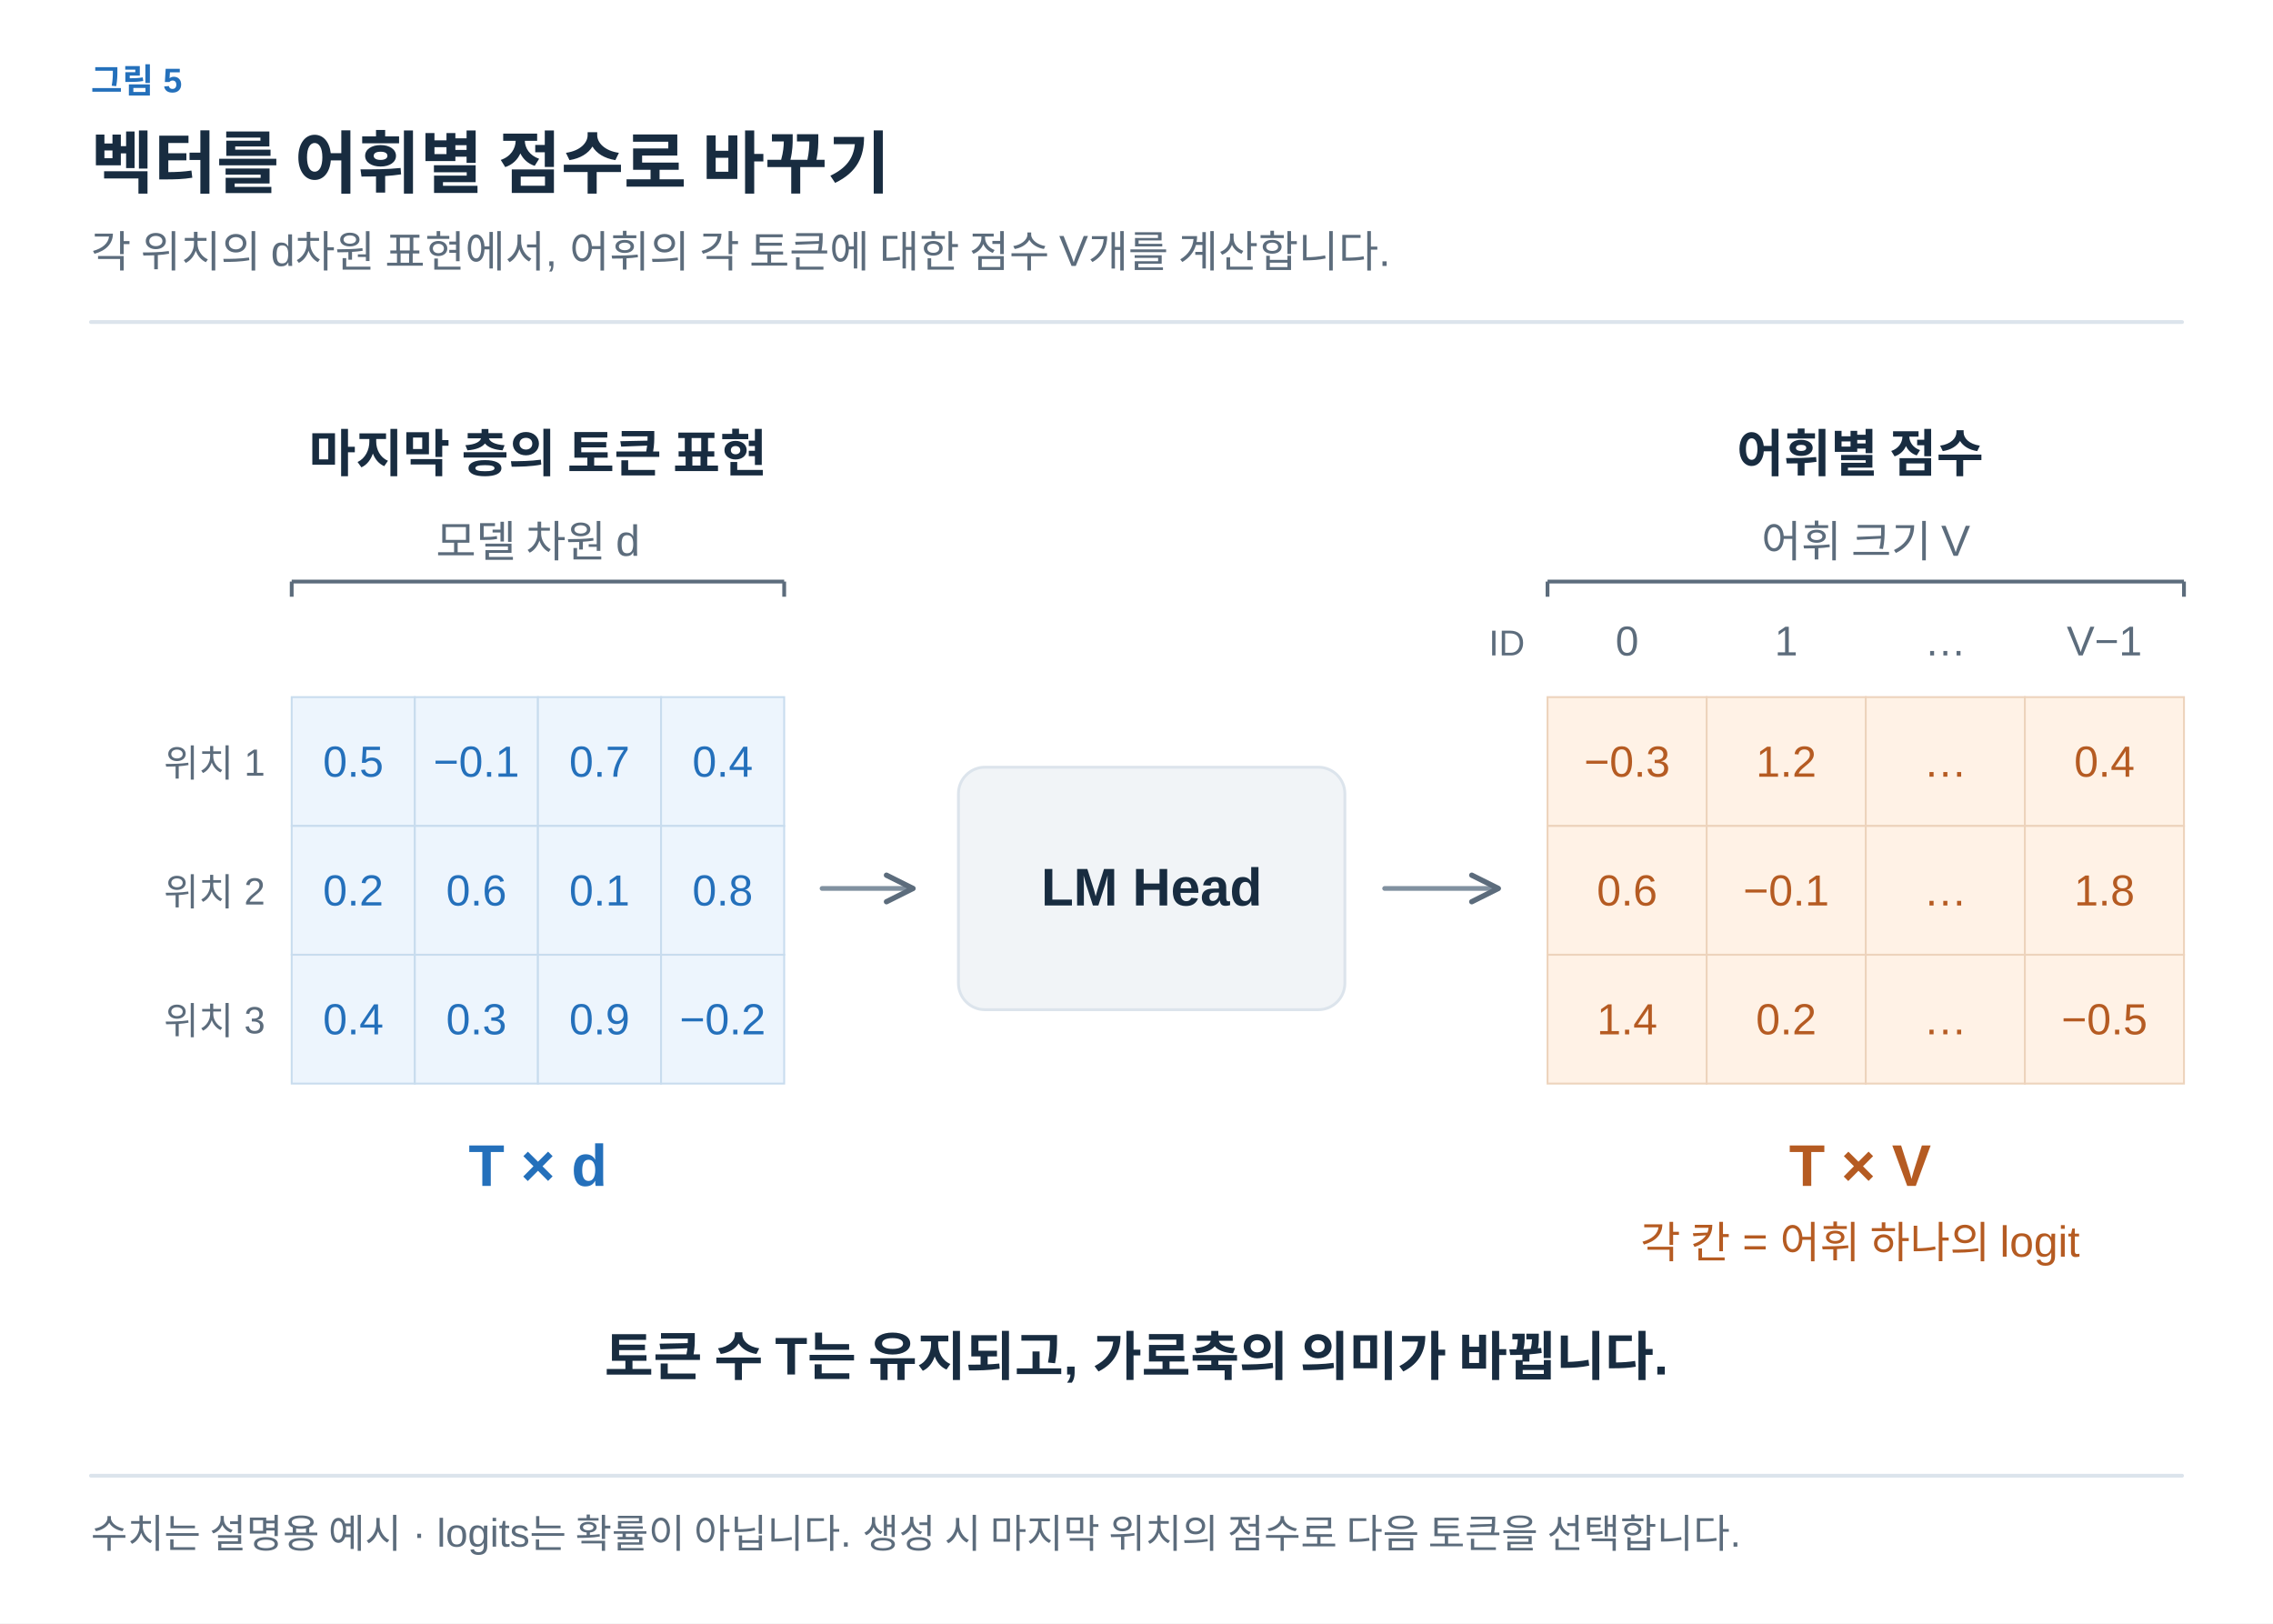
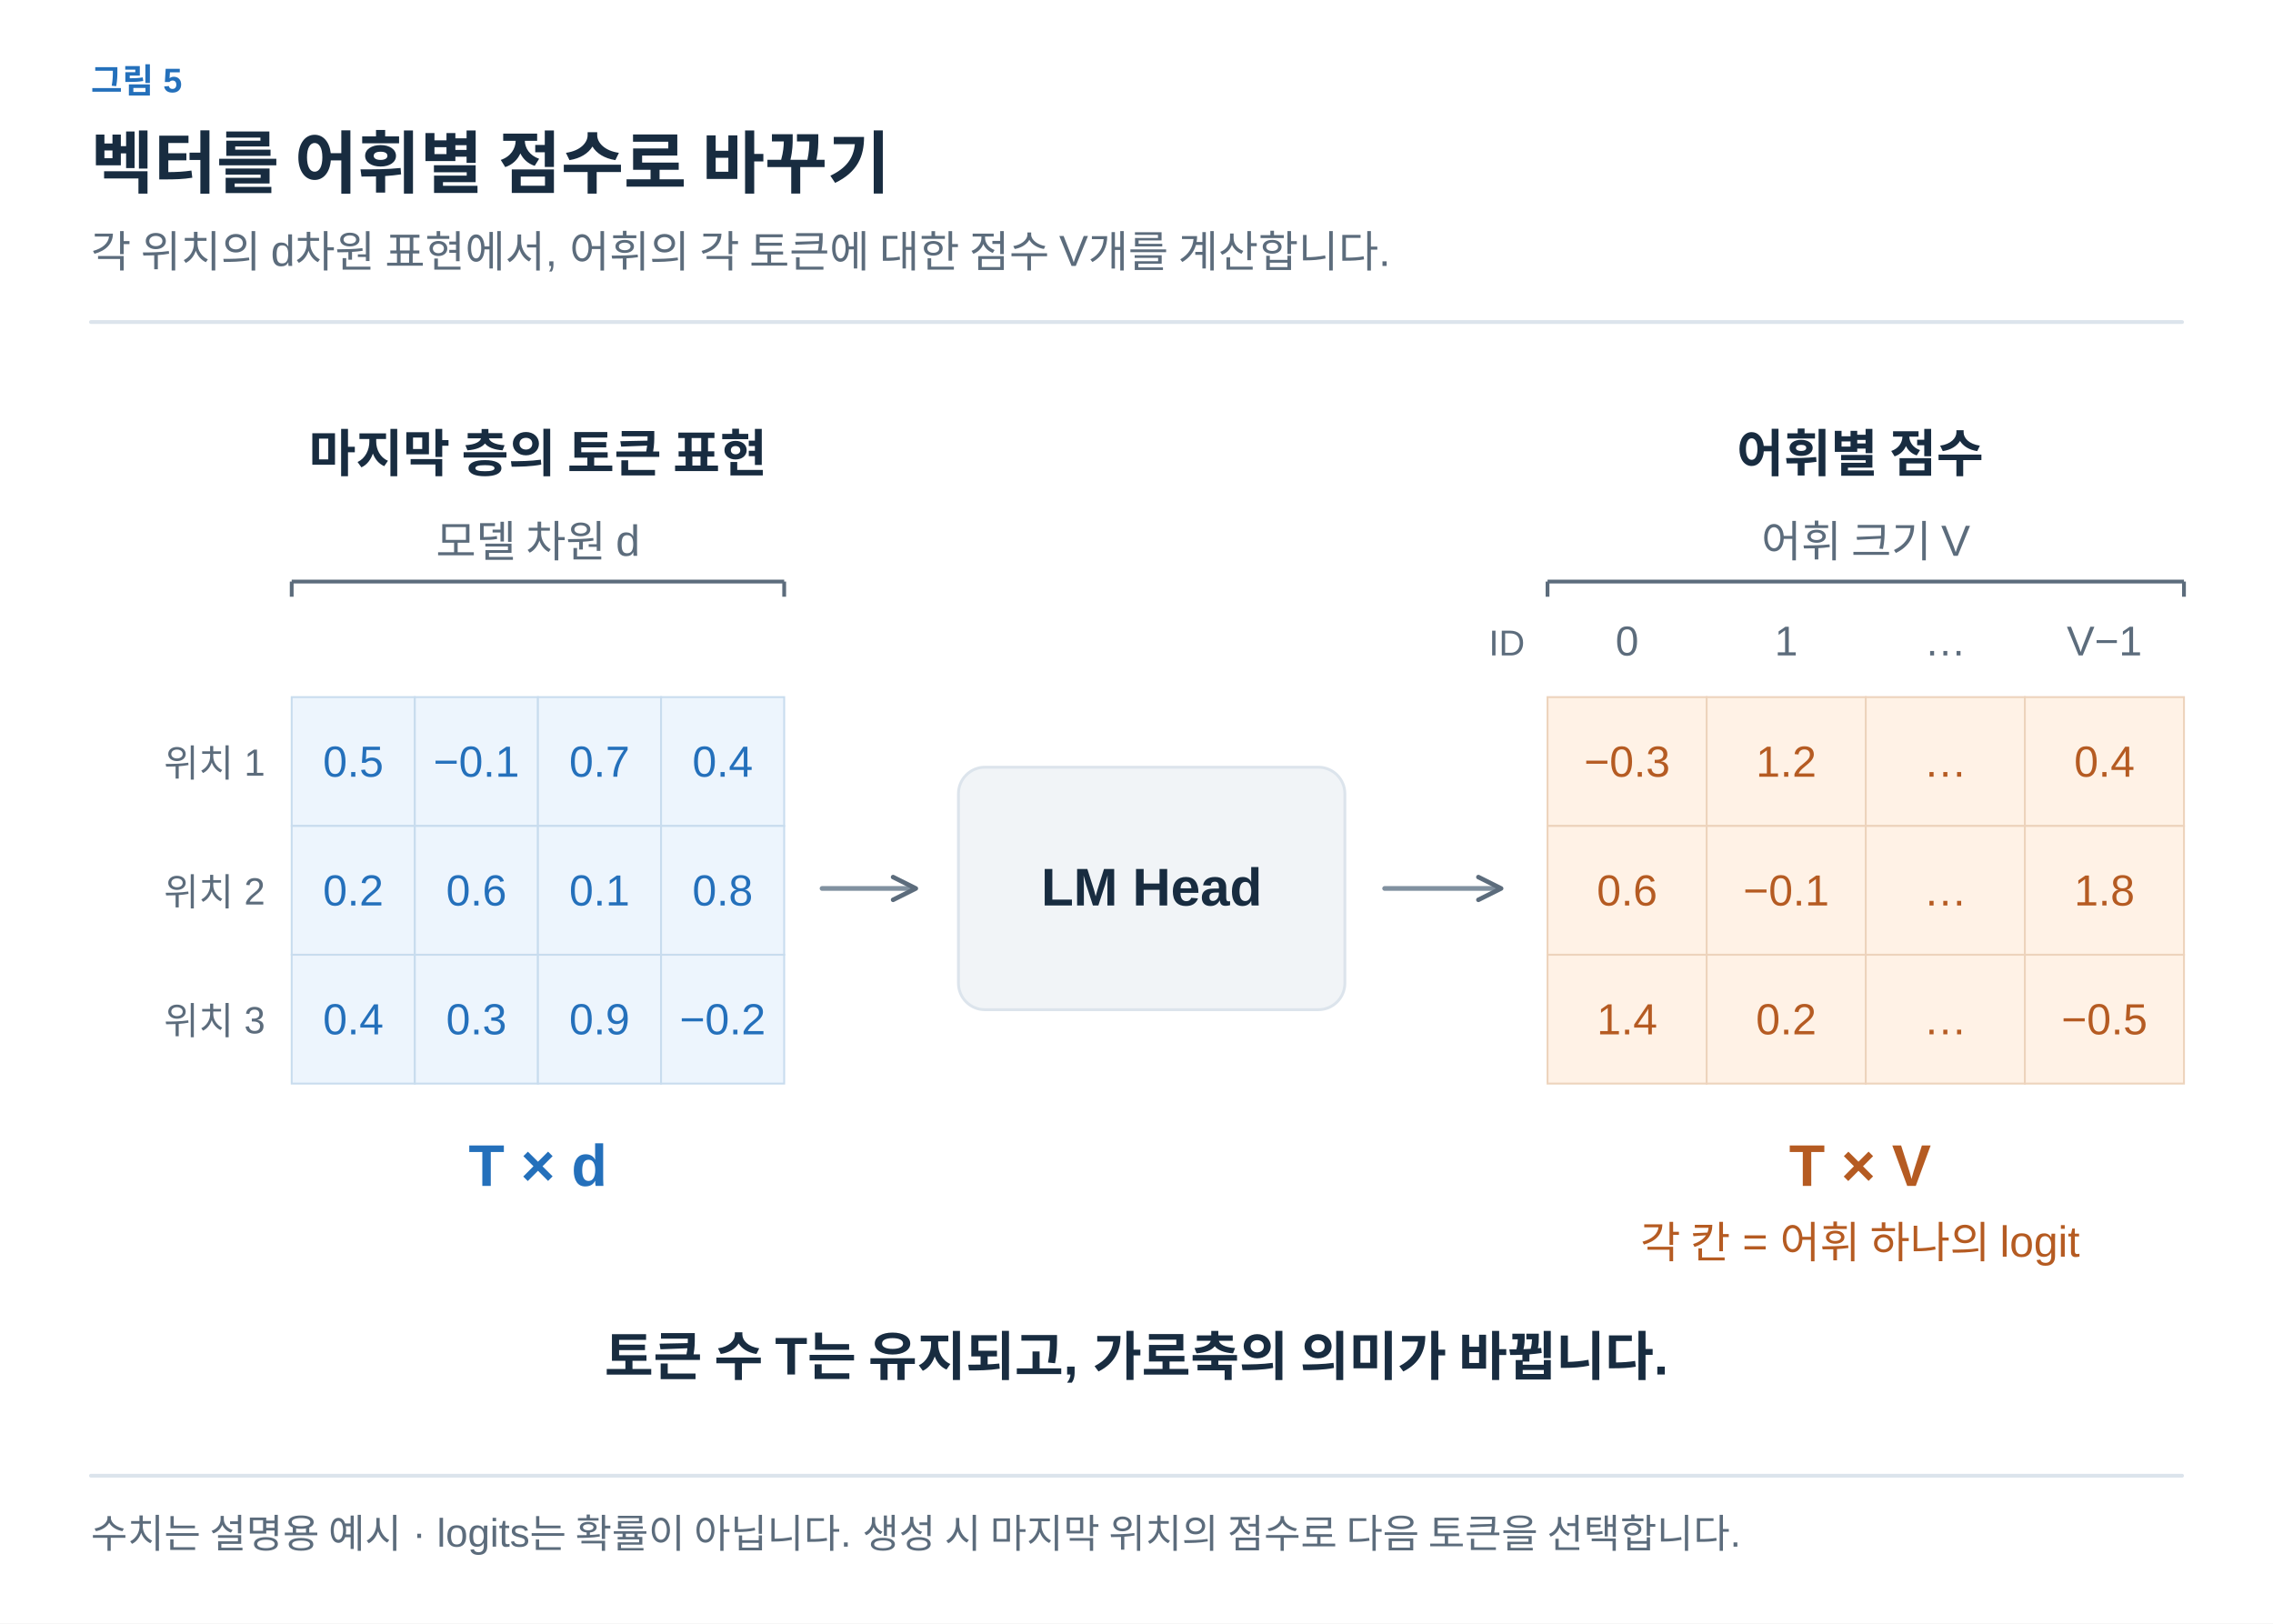
<svg xmlns="http://www.w3.org/2000/svg" width="1200" height="857" viewBox="0 0 1200 857" role="img" aria-labelledby="title desc">
  <defs>
-     <marker id="arrow-ink" viewBox="0 0 10 10" refX="9" refY="5" markerWidth="7" markerHeight="7" orient="auto">
+     <marker id="arrow-ink" viewBox="0 0 10 10" refX="8" refY="5" markerWidth="6" markerHeight="6" orient="auto">
      <path d="M1 1 L9 5 L1 9" fill="none" stroke="#182C40" stroke-width="1.6" />
    </marker>
-     <marker id="arrow-muted" viewBox="0 0 10 10" refX="9" refY="5" markerWidth="7" markerHeight="7" orient="auto">
+     <marker id="arrow-muted" viewBox="0 0 10 10" refX="8" refY="5" markerWidth="6" markerHeight="6" orient="auto">
      <path d="M1 1 L9 5 L1 9" fill="none" stroke="#5C6C7C" stroke-width="1.6" />
    </marker>
-     <marker id="arrow-line" viewBox="0 0 10 10" refX="9" refY="5" markerWidth="7" markerHeight="7" orient="auto">
+     <marker id="arrow-line" viewBox="0 0 10 10" refX="8" refY="5" markerWidth="6" markerHeight="6" orient="auto">
      <path d="M1 1 L9 5 L1 9" fill="none" stroke="#DCE4EC" stroke-width="1.6" />
    </marker>
-     <marker id="arrow-paper" viewBox="0 0 10 10" refX="9" refY="5" markerWidth="7" markerHeight="7" orient="auto">
+     <marker id="arrow-paper" viewBox="0 0 10 10" refX="8" refY="5" markerWidth="6" markerHeight="6" orient="auto">
      <path d="M1 1 L9 5 L1 9" fill="none" stroke="#FFFFFF" stroke-width="1.6" />
    </marker>
-     <marker id="arrow-blue" viewBox="0 0 10 10" refX="9" refY="5" markerWidth="7" markerHeight="7" orient="auto">
+     <marker id="arrow-blue" viewBox="0 0 10 10" refX="8" refY="5" markerWidth="6" markerHeight="6" orient="auto">
      <path d="M1 1 L9 5 L1 9" fill="none" stroke="#2470BB" stroke-width="1.6" />
    </marker>
-     <marker id="arrow-teal" viewBox="0 0 10 10" refX="9" refY="5" markerWidth="7" markerHeight="7" orient="auto">
+     <marker id="arrow-teal" viewBox="0 0 10 10" refX="8" refY="5" markerWidth="6" markerHeight="6" orient="auto">
      <path d="M1 1 L9 5 L1 9" fill="none" stroke="#287D78" stroke-width="1.6" />
    </marker>
-     <marker id="arrow-orange" viewBox="0 0 10 10" refX="9" refY="5" markerWidth="7" markerHeight="7" orient="auto">
+     <marker id="arrow-orange" viewBox="0 0 10 10" refX="8" refY="5" markerWidth="6" markerHeight="6" orient="auto">
      <path d="M1 1 L9 5 L1 9" fill="none" stroke="#B55B22" stroke-width="1.6" />
    </marker>
-     <marker id="arrow-purple" viewBox="0 0 10 10" refX="9" refY="5" markerWidth="7" markerHeight="7" orient="auto">
+     <marker id="arrow-purple" viewBox="0 0 10 10" refX="8" refY="5" markerWidth="6" markerHeight="6" orient="auto">
      <path d="M1 1 L9 5 L1 9" fill="none" stroke="#7954A3" stroke-width="1.6" />
    </marker>
-     <marker id="arrow-gray" viewBox="0 0 10 10" refX="9" refY="5" markerWidth="7" markerHeight="7" orient="auto">
+     <marker id="arrow-gray" viewBox="0 0 10 10" refX="8" refY="5" markerWidth="6" markerHeight="6" orient="auto">
      <path d="M1 1 L9 5 L1 9" fill="none" stroke="#657789" stroke-width="1.6" />
    </marker>
-     <marker id="arrow-red" viewBox="0 0 10 10" refX="9" refY="5" markerWidth="7" markerHeight="7" orient="auto">
+     <marker id="arrow-red" viewBox="0 0 10 10" refX="8" refY="5" markerWidth="6" markerHeight="6" orient="auto">
      <path d="M1 1 L9 5 L1 9" fill="none" stroke="#B34242" stroke-width="1.6" />
    </marker>
-     <marker id="arrow-indigo" viewBox="0 0 10 10" refX="9" refY="5" markerWidth="7" markerHeight="7" orient="auto">
+     <marker id="arrow-indigo" viewBox="0 0 10 10" refX="8" refY="5" markerWidth="6" markerHeight="6" orient="auto">
      <path d="M1 1 L9 5 L1 9" fill="none" stroke="#4C60A8" stroke-width="1.6" />
+     </marker>
+     <marker id="arrow-slate" viewBox="0 0 10 10" refX="8" refY="5" markerWidth="6" markerHeight="6" orient="auto">
+       <path d="M1 1 L9 5 L1 9" fill="none" stroke="#8191A0" stroke-width="1.6" />
    </marker>
  </defs>
  <style>text{font-family:Arial,"Apple SD Gothic Neo","Noto Sans KR",sans-serif}text[font-family]{font-family:Menlo,Consolas,monospace}path{stroke-linecap:round;stroke-linejoin:round}</style>
  <rect width="100%" height="100%" fill="white" />
  <text x="48" y="49" fill="#2470BB" font-size="18" font-weight="600" text-anchor="start" data-max-width="1104">그림 5</text>
  <text x="48" y="99" fill="#182C40" font-size="36" font-weight="700" text-anchor="start" data-max-width="1104">벡터를 어휘별 점수로 바꾸기</text>
  <text x="48" y="141" fill="#5C6C7C" font-size="23" font-weight="400" text-anchor="start" data-max-width="1104">각 위치의 d차원 표현에서, 어휘의 각 토큰에 대한 점수 V개를 계산합니다.</text>
  <path d="M48,170 H1152" stroke="#DCE4EC" stroke-width="2" />
  <g transform="translate(48 206) scale(1)" data-panel="1">
-     <g transform="translate(-48 -205)">
-       <text x="284" y="248" fill="#182C40" font-size="27" font-weight="600" text-anchor="middle">마지막 층의 토큰 표현</text>
-       <text x="982" y="248" fill="#182C40" font-size="27" font-weight="600" text-anchor="middle">어휘별 점수</text>
-       <line x1="154" y1="314" x2="154" y2="306" stroke="#5C6C7C" stroke-width="2" />
-       <line x1="154" y1="306" x2="414" y2="306" stroke="#5C6C7C" stroke-width="2" />
-       <line x1="414" y1="306" x2="414" y2="314" stroke="#5C6C7C" stroke-width="2" />
-       <text x="284" y="293" fill="#5C6C7C" font-size="23" font-weight="400" text-anchor="middle">모델 차원 d</text>
-       <line x1="817" y1="314" x2="817" y2="306" stroke="#5C6C7C" stroke-width="2" />
-       <line x1="817" y1="306" x2="1153" y2="306" stroke="#5C6C7C" stroke-width="2" />
-       <line x1="1153" y1="306" x2="1153" y2="314" stroke="#5C6C7C" stroke-width="2" />
-       <text x="985" y="293" fill="#5C6C7C" font-size="23" font-weight="400" text-anchor="middle">어휘 크기 V</text>
-       <text x="859" y="345" fill="#5C6C7C" font-size="22" font-weight="400" text-anchor="middle">0</text>
-       <text x="943" y="345" fill="#5C6C7C" font-size="22" font-weight="400" text-anchor="middle">1</text>
-       <text x="1027" y="345" fill="#5C6C7C" font-size="22" font-weight="400" text-anchor="middle">…</text>
-       <text x="1111" y="345" fill="#5C6C7C" font-size="22" font-weight="400" text-anchor="middle">V−1</text>
-       <text x="805" y="345" fill="#5C6C7C" font-size="19" font-weight="400" text-anchor="end">ID</text>
-       <text x="140" y="409" fill="#5C6C7C" font-size="20" font-weight="400" text-anchor="end">위치 1</text>
-       <rect x="154" y="367" width="65" height="68" rx="0" fill="#EDF5FD" stroke="#C8DCEE" stroke-width="1" />
-       <text x="186.5" y="409" fill="#2470BB" font-size="23" font-weight="400" text-anchor="middle">0.5</text>
-       <rect x="219" y="367" width="65" height="68" rx="0" fill="#EDF5FD" stroke="#C8DCEE" stroke-width="1" />
-       <text x="251.5" y="409" fill="#2470BB" font-size="23" font-weight="400" text-anchor="middle">−0.1</text>
-       <rect x="284" y="367" width="65" height="68" rx="0" fill="#EDF5FD" stroke="#C8DCEE" stroke-width="1" />
-       <text x="316.5" y="409" fill="#2470BB" font-size="23" font-weight="400" text-anchor="middle">0.7</text>
-       <rect x="349" y="367" width="65" height="68" rx="0" fill="#EDF5FD" stroke="#C8DCEE" stroke-width="1" />
-       <text x="381.5" y="409" fill="#2470BB" font-size="23" font-weight="400" text-anchor="middle">0.4</text>
-       <text x="140" y="477" fill="#5C6C7C" font-size="20" font-weight="400" text-anchor="end">위치 2</text>
-       <rect x="154" y="435" width="65" height="68" rx="0" fill="#EDF5FD" stroke="#C8DCEE" stroke-width="1" />
-       <text x="186.5" y="477" fill="#2470BB" font-size="23" font-weight="400" text-anchor="middle">0.2</text>
-       <rect x="219" y="435" width="65" height="68" rx="0" fill="#EDF5FD" stroke="#C8DCEE" stroke-width="1" />
-       <text x="251.5" y="477" fill="#2470BB" font-size="23" font-weight="400" text-anchor="middle">0.6</text>
-       <rect x="284" y="435" width="65" height="68" rx="0" fill="#EDF5FD" stroke="#C8DCEE" stroke-width="1" />
-       <text x="316.5" y="477" fill="#2470BB" font-size="23" font-weight="400" text-anchor="middle">0.1</text>
-       <rect x="349" y="435" width="65" height="68" rx="0" fill="#EDF5FD" stroke="#C8DCEE" stroke-width="1" />
-       <text x="381.5" y="477" fill="#2470BB" font-size="23" font-weight="400" text-anchor="middle">0.8</text>
-       <text x="140" y="545" fill="#5C6C7C" font-size="20" font-weight="400" text-anchor="end">위치 3</text>
-       <rect x="154" y="503" width="65" height="68" rx="0" fill="#EDF5FD" stroke="#C8DCEE" stroke-width="1" />
-       <text x="186.5" y="545" fill="#2470BB" font-size="23" font-weight="400" text-anchor="middle">0.4</text>
-       <rect x="219" y="503" width="65" height="68" rx="0" fill="#EDF5FD" stroke="#C8DCEE" stroke-width="1" />
-       <text x="251.5" y="545" fill="#2470BB" font-size="23" font-weight="400" text-anchor="middle">0.3</text>
-       <rect x="284" y="503" width="65" height="68" rx="0" fill="#EDF5FD" stroke="#C8DCEE" stroke-width="1" />
-       <text x="316.5" y="545" fill="#2470BB" font-size="23" font-weight="400" text-anchor="middle">0.9</text>
-       <rect x="349" y="503" width="65" height="68" rx="0" fill="#EDF5FD" stroke="#C8DCEE" stroke-width="1" />
-       <text x="381.5" y="545" fill="#2470BB" font-size="23" font-weight="400" text-anchor="middle">−0.2</text>
-       <rect x="817" y="367" width="84" height="68" rx="0" fill="#FFF2E6" stroke="#EDD3BC" stroke-width="1" />
-       <text x="859" y="409" fill="#B55B22" font-size="23" font-weight="400" text-anchor="middle">−0.3</text>
-       <rect x="901" y="367" width="84" height="68" rx="0" fill="#FFF2E6" stroke="#EDD3BC" stroke-width="1" />
-       <text x="943" y="409" fill="#B55B22" font-size="23" font-weight="400" text-anchor="middle">1.2</text>
-       <rect x="985" y="367" width="84" height="68" rx="0" fill="#FFF2E6" stroke="#EDD3BC" stroke-width="1" />
-       <text x="1027" y="409" fill="#B55B22" font-size="23" font-weight="400" text-anchor="middle">…</text>
-       <rect x="1069" y="367" width="84" height="68" rx="0" fill="#FFF2E6" stroke="#EDD3BC" stroke-width="1" />
-       <text x="1111" y="409" fill="#B55B22" font-size="23" font-weight="400" text-anchor="middle">0.4</text>
-       <rect x="817" y="435" width="84" height="68" rx="0" fill="#FFF2E6" stroke="#EDD3BC" stroke-width="1" />
-       <text x="859" y="477" fill="#B55B22" font-size="23" font-weight="400" text-anchor="middle">0.6</text>
-       <rect x="901" y="435" width="84" height="68" rx="0" fill="#FFF2E6" stroke="#EDD3BC" stroke-width="1" />
-       <text x="943" y="477" fill="#B55B22" font-size="23" font-weight="400" text-anchor="middle">−0.1</text>
-       <rect x="985" y="435" width="84" height="68" rx="0" fill="#FFF2E6" stroke="#EDD3BC" stroke-width="1" />
-       <text x="1027" y="477" fill="#B55B22" font-size="23" font-weight="400" text-anchor="middle">…</text>
-       <rect x="1069" y="435" width="84" height="68" rx="0" fill="#FFF2E6" stroke="#EDD3BC" stroke-width="1" />
-       <text x="1111" y="477" fill="#B55B22" font-size="23" font-weight="400" text-anchor="middle">1.8</text>
-       <rect x="817" y="503" width="84" height="68" rx="0" fill="#FFF2E6" stroke="#EDD3BC" stroke-width="1" />
-       <text x="859" y="545" fill="#B55B22" font-size="23" font-weight="400" text-anchor="middle">1.4</text>
-       <rect x="901" y="503" width="84" height="68" rx="0" fill="#FFF2E6" stroke="#EDD3BC" stroke-width="1" />
-       <text x="943" y="545" fill="#B55B22" font-size="23" font-weight="400" text-anchor="middle">0.2</text>
-       <rect x="985" y="503" width="84" height="68" rx="0" fill="#FFF2E6" stroke="#EDD3BC" stroke-width="1" />
-       <text x="1027" y="545" fill="#B55B22" font-size="23" font-weight="400" text-anchor="middle">…</text>
-       <rect x="1069" y="503" width="84" height="68" rx="0" fill="#FFF2E6" stroke="#EDD3BC" stroke-width="1" />
-       <text x="1111" y="545" fill="#B55B22" font-size="23" font-weight="400" text-anchor="middle">−0.5</text>
-       <path d="M434,468 L482,468" fill="none" stroke="#8191A0" stroke-width="2.5" marker-end="url(#arrow-muted)" />
-       <rect x="506" y="404" width="204" height="128" rx="14" fill="#F1F4F7" stroke="#DCE4EC" stroke-width="1.5" />
-       <text x="608" y="477" fill="#182C40" font-size="28" font-weight="600" text-anchor="middle">LM Head</text>
-       <path d="M731,468 L791,468" fill="none" stroke="#8191A0" stroke-width="2.5" marker-end="url(#arrow-muted)" />
-       <text x="284" y="625" fill="#2470BB" font-size="31" font-weight="600" text-anchor="middle">T × d</text>
-       <text x="982" y="625" fill="#B55B22" font-size="31" font-weight="600" text-anchor="middle">T × V</text>
-       <text x="982" y="663" fill="#B55B22" font-size="23" font-weight="400" text-anchor="middle">각 칸 = 어휘 하나의 logit</text>
-       <text x="600" y="725" fill="#182C40" font-size="28" font-weight="600" text-anchor="middle">토큰 수 T는 유지되고, 가로축의 의미가 바뀝니다.</text>
+     <g transform="translate(-48 -206)">
+       <g transform="translate(48 206) scale(1)" data-panel="1">
+         <g transform="translate(-48 -205)">
+           <text x="284" y="248" fill="#182C40" font-size="27" font-weight="600" text-anchor="middle">마지막 층의 토큰 표현</text>
+           <text x="982" y="248" fill="#182C40" font-size="27" font-weight="600" text-anchor="middle">어휘별 점수</text>
+           <line x1="154" y1="314" x2="154" y2="306" stroke="#5C6C7C" stroke-width="2" />
+           <line x1="154" y1="306" x2="414" y2="306" stroke="#5C6C7C" stroke-width="2" />
+           <line x1="414" y1="306" x2="414" y2="314" stroke="#5C6C7C" stroke-width="2" />
+           <text x="284" y="293" fill="#5C6C7C" font-size="23" font-weight="400" text-anchor="middle">모델 차원 d</text>
+           <line x1="817" y1="314" x2="817" y2="306" stroke="#5C6C7C" stroke-width="2" />
+           <line x1="817" y1="306" x2="1153" y2="306" stroke="#5C6C7C" stroke-width="2" />
+           <line x1="1153" y1="306" x2="1153" y2="314" stroke="#5C6C7C" stroke-width="2" />
+           <text x="985" y="293" fill="#5C6C7C" font-size="23" font-weight="400" text-anchor="middle">어휘 크기 V</text>
+           <text x="859" y="345" fill="#5C6C7C" font-size="22" font-weight="400" text-anchor="middle">0</text>
+           <text x="943" y="345" fill="#5C6C7C" font-size="22" font-weight="400" text-anchor="middle">1</text>
+           <text x="1027" y="345" fill="#5C6C7C" font-size="22" font-weight="400" text-anchor="middle">…</text>
+           <text x="1111" y="345" fill="#5C6C7C" font-size="22" font-weight="400" text-anchor="middle">V−1</text>
+           <text x="805" y="345" fill="#5C6C7C" font-size="19" font-weight="400" text-anchor="end">ID</text>
+           <text x="140" y="409" fill="#5C6C7C" font-size="20" font-weight="400" text-anchor="end">위치 1</text>
+           <rect x="154" y="367" width="65" height="68" rx="0" fill="#EDF5FD" stroke="#C8DCEE" stroke-width="1" />
+           <text x="186.5" y="409" fill="#2470BB" font-size="23" font-weight="400" text-anchor="middle">0.5</text>
+           <rect x="219" y="367" width="65" height="68" rx="0" fill="#EDF5FD" stroke="#C8DCEE" stroke-width="1" />
+           <text x="251.5" y="409" fill="#2470BB" font-size="23" font-weight="400" text-anchor="middle">−0.1</text>
+           <rect x="284" y="367" width="65" height="68" rx="0" fill="#EDF5FD" stroke="#C8DCEE" stroke-width="1" />
+           <text x="316.5" y="409" fill="#2470BB" font-size="23" font-weight="400" text-anchor="middle">0.7</text>
+           <rect x="349" y="367" width="65" height="68" rx="0" fill="#EDF5FD" stroke="#C8DCEE" stroke-width="1" />
+           <text x="381.5" y="409" fill="#2470BB" font-size="23" font-weight="400" text-anchor="middle">0.4</text>
+           <text x="140" y="477" fill="#5C6C7C" font-size="20" font-weight="400" text-anchor="end">위치 2</text>
+           <rect x="154" y="435" width="65" height="68" rx="0" fill="#EDF5FD" stroke="#C8DCEE" stroke-width="1" />
+           <text x="186.5" y="477" fill="#2470BB" font-size="23" font-weight="400" text-anchor="middle">0.2</text>
+           <rect x="219" y="435" width="65" height="68" rx="0" fill="#EDF5FD" stroke="#C8DCEE" stroke-width="1" />
+           <text x="251.5" y="477" fill="#2470BB" font-size="23" font-weight="400" text-anchor="middle">0.6</text>
+           <rect x="284" y="435" width="65" height="68" rx="0" fill="#EDF5FD" stroke="#C8DCEE" stroke-width="1" />
+           <text x="316.5" y="477" fill="#2470BB" font-size="23" font-weight="400" text-anchor="middle">0.1</text>
+           <rect x="349" y="435" width="65" height="68" rx="0" fill="#EDF5FD" stroke="#C8DCEE" stroke-width="1" />
+           <text x="381.5" y="477" fill="#2470BB" font-size="23" font-weight="400" text-anchor="middle">0.8</text>
+           <text x="140" y="545" fill="#5C6C7C" font-size="20" font-weight="400" text-anchor="end">위치 3</text>
+           <rect x="154" y="503" width="65" height="68" rx="0" fill="#EDF5FD" stroke="#C8DCEE" stroke-width="1" />
+           <text x="186.5" y="545" fill="#2470BB" font-size="23" font-weight="400" text-anchor="middle">0.4</text>
+           <rect x="219" y="503" width="65" height="68" rx="0" fill="#EDF5FD" stroke="#C8DCEE" stroke-width="1" />
+           <text x="251.5" y="545" fill="#2470BB" font-size="23" font-weight="400" text-anchor="middle">0.3</text>
+           <rect x="284" y="503" width="65" height="68" rx="0" fill="#EDF5FD" stroke="#C8DCEE" stroke-width="1" />
+           <text x="316.5" y="545" fill="#2470BB" font-size="23" font-weight="400" text-anchor="middle">0.9</text>
+           <rect x="349" y="503" width="65" height="68" rx="0" fill="#EDF5FD" stroke="#C8DCEE" stroke-width="1" />
+           <text x="381.5" y="545" fill="#2470BB" font-size="23" font-weight="400" text-anchor="middle">−0.2</text>
+           <rect x="817" y="367" width="84" height="68" rx="0" fill="#FFF2E6" stroke="#EDD3BC" stroke-width="1" />
+           <text x="859" y="409" fill="#B55B22" font-size="23" font-weight="400" text-anchor="middle">−0.3</text>
+           <rect x="901" y="367" width="84" height="68" rx="0" fill="#FFF2E6" stroke="#EDD3BC" stroke-width="1" />
+           <text x="943" y="409" fill="#B55B22" font-size="23" font-weight="400" text-anchor="middle">1.2</text>
+           <rect x="985" y="367" width="84" height="68" rx="0" fill="#FFF2E6" stroke="#EDD3BC" stroke-width="1" />
+           <text x="1027" y="409" fill="#B55B22" font-size="23" font-weight="400" text-anchor="middle">…</text>
+           <rect x="1069" y="367" width="84" height="68" rx="0" fill="#FFF2E6" stroke="#EDD3BC" stroke-width="1" />
+           <text x="1111" y="409" fill="#B55B22" font-size="23" font-weight="400" text-anchor="middle">0.4</text>
+           <rect x="817" y="435" width="84" height="68" rx="0" fill="#FFF2E6" stroke="#EDD3BC" stroke-width="1" />
+           <text x="859" y="477" fill="#B55B22" font-size="23" font-weight="400" text-anchor="middle">0.6</text>
+           <rect x="901" y="435" width="84" height="68" rx="0" fill="#FFF2E6" stroke="#EDD3BC" stroke-width="1" />
+           <text x="943" y="477" fill="#B55B22" font-size="23" font-weight="400" text-anchor="middle">−0.1</text>
+           <rect x="985" y="435" width="84" height="68" rx="0" fill="#FFF2E6" stroke="#EDD3BC" stroke-width="1" />
+           <text x="1027" y="477" fill="#B55B22" font-size="23" font-weight="400" text-anchor="middle">…</text>
+           <rect x="1069" y="435" width="84" height="68" rx="0" fill="#FFF2E6" stroke="#EDD3BC" stroke-width="1" />
+           <text x="1111" y="477" fill="#B55B22" font-size="23" font-weight="400" text-anchor="middle">1.8</text>
+           <rect x="817" y="503" width="84" height="68" rx="0" fill="#FFF2E6" stroke="#EDD3BC" stroke-width="1" />
+           <text x="859" y="545" fill="#B55B22" font-size="23" font-weight="400" text-anchor="middle">1.4</text>
+           <rect x="901" y="503" width="84" height="68" rx="0" fill="#FFF2E6" stroke="#EDD3BC" stroke-width="1" />
+           <text x="943" y="545" fill="#B55B22" font-size="23" font-weight="400" text-anchor="middle">0.2</text>
+           <rect x="985" y="503" width="84" height="68" rx="0" fill="#FFF2E6" stroke="#EDD3BC" stroke-width="1" />
+           <text x="1027" y="545" fill="#B55B22" font-size="23" font-weight="400" text-anchor="middle">…</text>
+           <rect x="1069" y="503" width="84" height="68" rx="0" fill="#FFF2E6" stroke="#EDD3BC" stroke-width="1" />
+           <text x="1111" y="545" fill="#B55B22" font-size="23" font-weight="400" text-anchor="middle">−0.5</text>
+           <path d="M434,468 L482,468" fill="none" stroke="#8191A0" stroke-width="2.5" marker-end="url(#arrow-muted)" />
+           <rect x="506" y="404" width="204" height="128" rx="14" fill="#F1F4F7" stroke="#DCE4EC" stroke-width="1.5" />
+           <text x="608" y="477" fill="#182C40" font-size="28" font-weight="600" text-anchor="middle">LM Head</text>
+           <path d="M731,468 L791,468" fill="none" stroke="#8191A0" stroke-width="2.5" marker-end="url(#arrow-muted)" />
+           <text x="284" y="625" fill="#2470BB" font-size="31" font-weight="600" text-anchor="middle">T × d</text>
+           <text x="982" y="625" fill="#B55B22" font-size="31" font-weight="600" text-anchor="middle">T × V</text>
+           <text x="982" y="663" fill="#B55B22" font-size="23" font-weight="400" text-anchor="middle">각 칸 = 어휘 하나의 logit</text>
+           <text x="600" y="725" fill="#182C40" font-size="28" font-weight="600" text-anchor="middle">토큰 수 T는 유지되고, 가로축의 의미가 바뀝니다.</text>
+         </g>
+       </g>
    </g>
  </g>
  <path d="M48,779 H1152" stroke="#DCE4EC" stroke-width="2" />
  <text x="48" y="817" fill="#5C6C7C" font-size="21" font-weight="400" text-anchor="start" data-max-width="1104">수치는 설명용 예시 · logits는 확률이 아닙니다. 생성 시 마지막 위치의 점수로 다음 토큰을 선택합니다.</text>
</svg>
